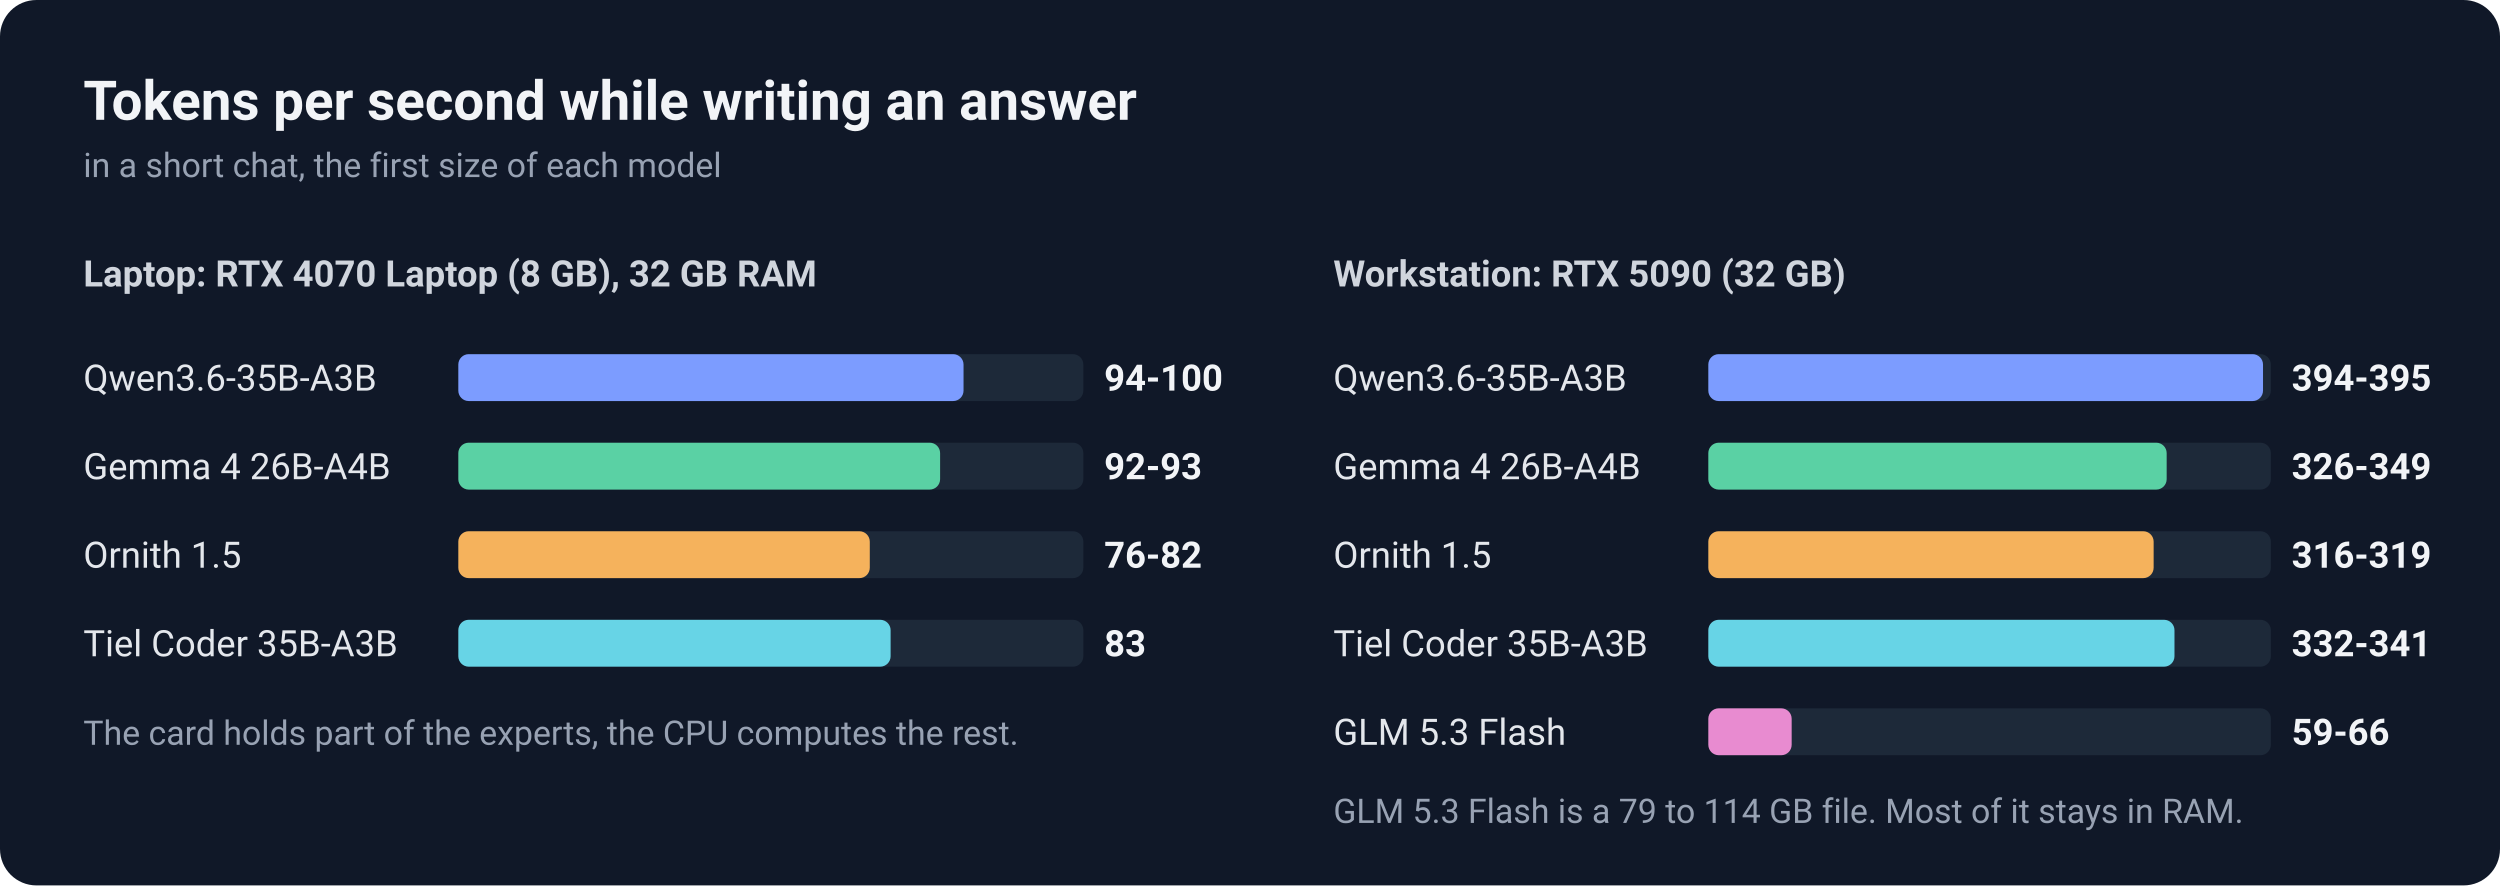
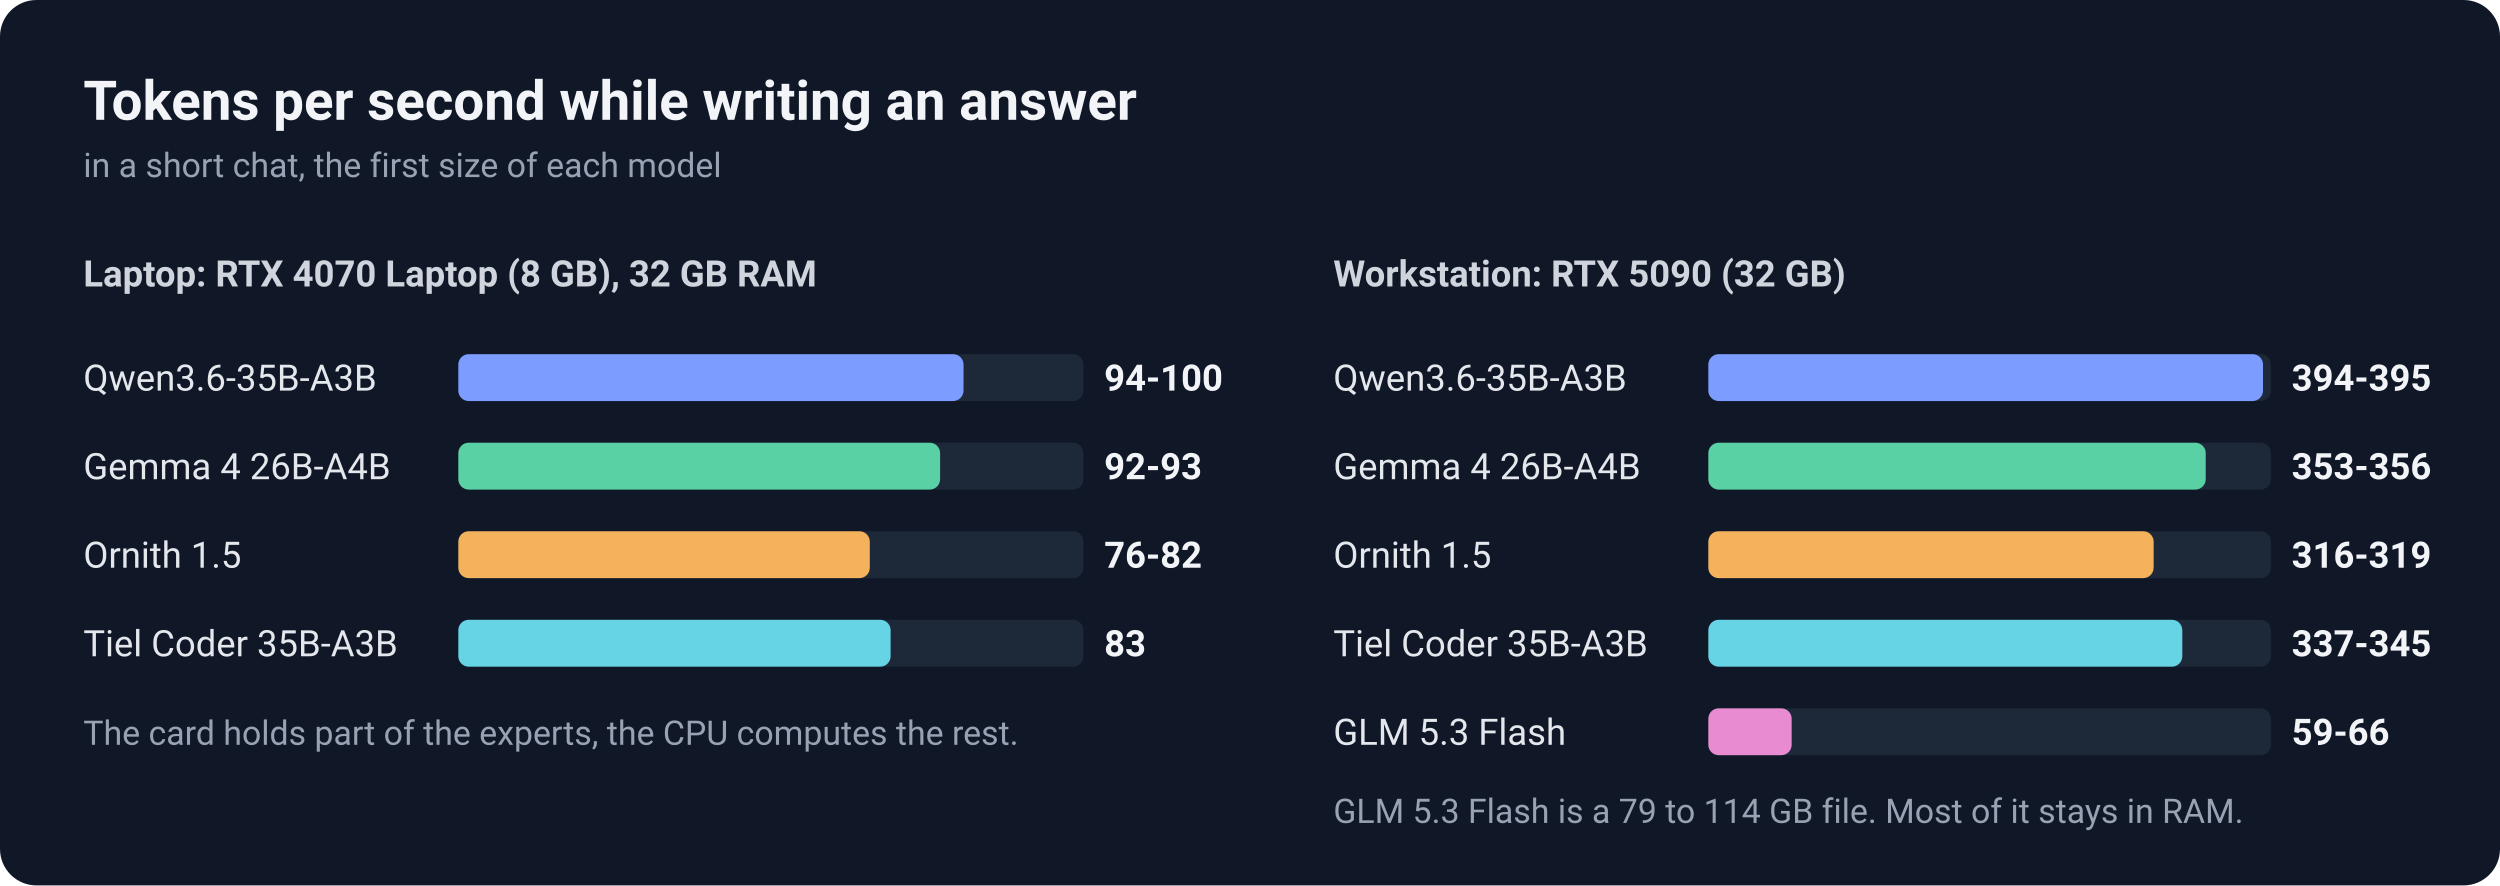
<svg xmlns="http://www.w3.org/2000/svg" viewBox="0 0 960 340" width="960" height="340" role="img" aria-label="Writing speed in tokens per second. Laptop with an 8 GB card: Qwen3.6-35B-A3B 94 to 100, Gemma 4 26B-A4B 92 to 93, Ornith 1.5 76 to 82, Tiel Coder 35B-A3B 83. Workstation with a 32 GB card: Qwen3.6-35B-A3B 385 to 393, Gemma 4 26B-A4B 326 to 349, Ornith 1.5 303 to 315, Tiel Coder 35B-A3B 308 to 312, GLM 5.3 Flash 59 to 66.">
  <style>
text{font-family:system-ui,-apple-system,"Segoe UI",Roboto,"Helvetica Neue",Arial,sans-serif}
.h{font-size:21px;font-weight:700;fill:#f2f4f7}
.s{font-size:13px;fill:#98a2b3}
.p{font-size:14px;font-weight:600;fill:#d0d5dd}
.m{font-size:14px;fill:#e4e7ec}
.v{font-size:14px;font-weight:700;fill:#f2f4f7}
.t{fill:#1d2939}
</style>
  <rect width="960" height="340" rx="14" fill="#101828" />
  <text x="32" y="46" class="h">Tokens per second while writing an answer</text>
  <text x="32" y="68" class="s">in a short chat, the first size of each model</text>
  <text x="32" y="110" class="p">Laptop: RTX 4070 Laptop (8 GB), 32 GB RAM</text>
  <text x="32" y="150" class="m">Qwen3.6-35B-A3B</text>
  <rect x="176" y="136" width="240" height="18" rx="4" class="t" />
  <rect x="176" y="136" width="194" height="18" rx="4" fill="#7c9cff" />
  <text x="424" y="150" class="v">94-100</text>
  <text x="32" y="184" class="m">Gemma 4 26B-A4B</text>
  <rect x="176" y="170" width="240" height="18" rx="4" class="t" />
  <rect x="176" y="170" width="185" height="18" rx="4" fill="#5ad1a4" />
  <text x="424" y="184" class="v">92-93</text>
  <text x="32" y="218" class="m">Ornith 1.5</text>
  <rect x="176" y="204" width="240" height="18" rx="4" class="t" />
  <rect x="176" y="204" width="158" height="18" rx="4" fill="#f5b25c" />
  <text x="424" y="218" class="v">76-82</text>
  <text x="32" y="252" class="m">Tiel Coder 35B-A3B</text>
  <rect x="176" y="238" width="240" height="18" rx="4" class="t" />
  <rect x="176" y="238" width="166" height="18" rx="4" fill="#67d4e6" />
  <text x="424" y="252" class="v">83</text>
  <text x="32" y="286" class="s">The card holds part of the experts, the CPU computes the rest.</text>
  <text x="512" y="110" class="p">Workstation: RTX 5090 (32 GB)</text>
  <text x="512" y="150" class="m">Qwen3.6-35B-A3B</text>
  <rect x="656" y="136" width="216" height="18" rx="4" class="t" />
  <rect x="656" y="136" width="213" height="18" rx="4" fill="#7c9cff" />
  <text x="880" y="150" class="v">394-395</text>
  <text x="512" y="184" class="m">Gemma 4 26B-A4B</text>
  <rect x="656" y="170" width="216" height="18" rx="4" class="t" />
-   <rect x="656" y="170" width="176" height="18" rx="4" fill="#5ad1a4" />
-   <text x="880" y="184" class="v">326-349</text>
+   <rect x="656" y="170" width="191" height="18" rx="4" fill="#5ad1a4" />
+   <text x="880" y="184" class="v">353-356</text>
  <text x="512" y="218" class="m">Ornith 1.5</text>
  <rect x="656" y="204" width="216" height="18" rx="4" class="t" />
  <rect x="656" y="204" width="171" height="18" rx="4" fill="#f5b25c" />
  <text x="880" y="218" class="v">316-319</text>
  <text x="512" y="252" class="m">Tiel Coder 35B-A3B</text>
  <rect x="656" y="238" width="216" height="18" rx="4" class="t" />
-   <rect x="656" y="238" width="179" height="18" rx="4" fill="#67d4e6" />
-   <text x="880" y="252" class="v">332-341</text>
+   <rect x="656" y="238" width="182" height="18" rx="4" fill="#67d4e6" />
+   <text x="880" y="252" class="v">337-345</text>
  <text x="512" y="286" class="m">GLM 5.3 Flash</text>
  <rect x="656" y="272" width="216" height="18" rx="4" class="t" />
  <rect x="656" y="272" width="32" height="18" rx="4" fill="#e88bd0" />
  <text x="880" y="286" class="v">59-66</text>
  <text x="512" y="316" class="s">GLM 5.3 Flash is a 79 to 114 GB file. Most of it stays in RAM.</text>
</svg>
